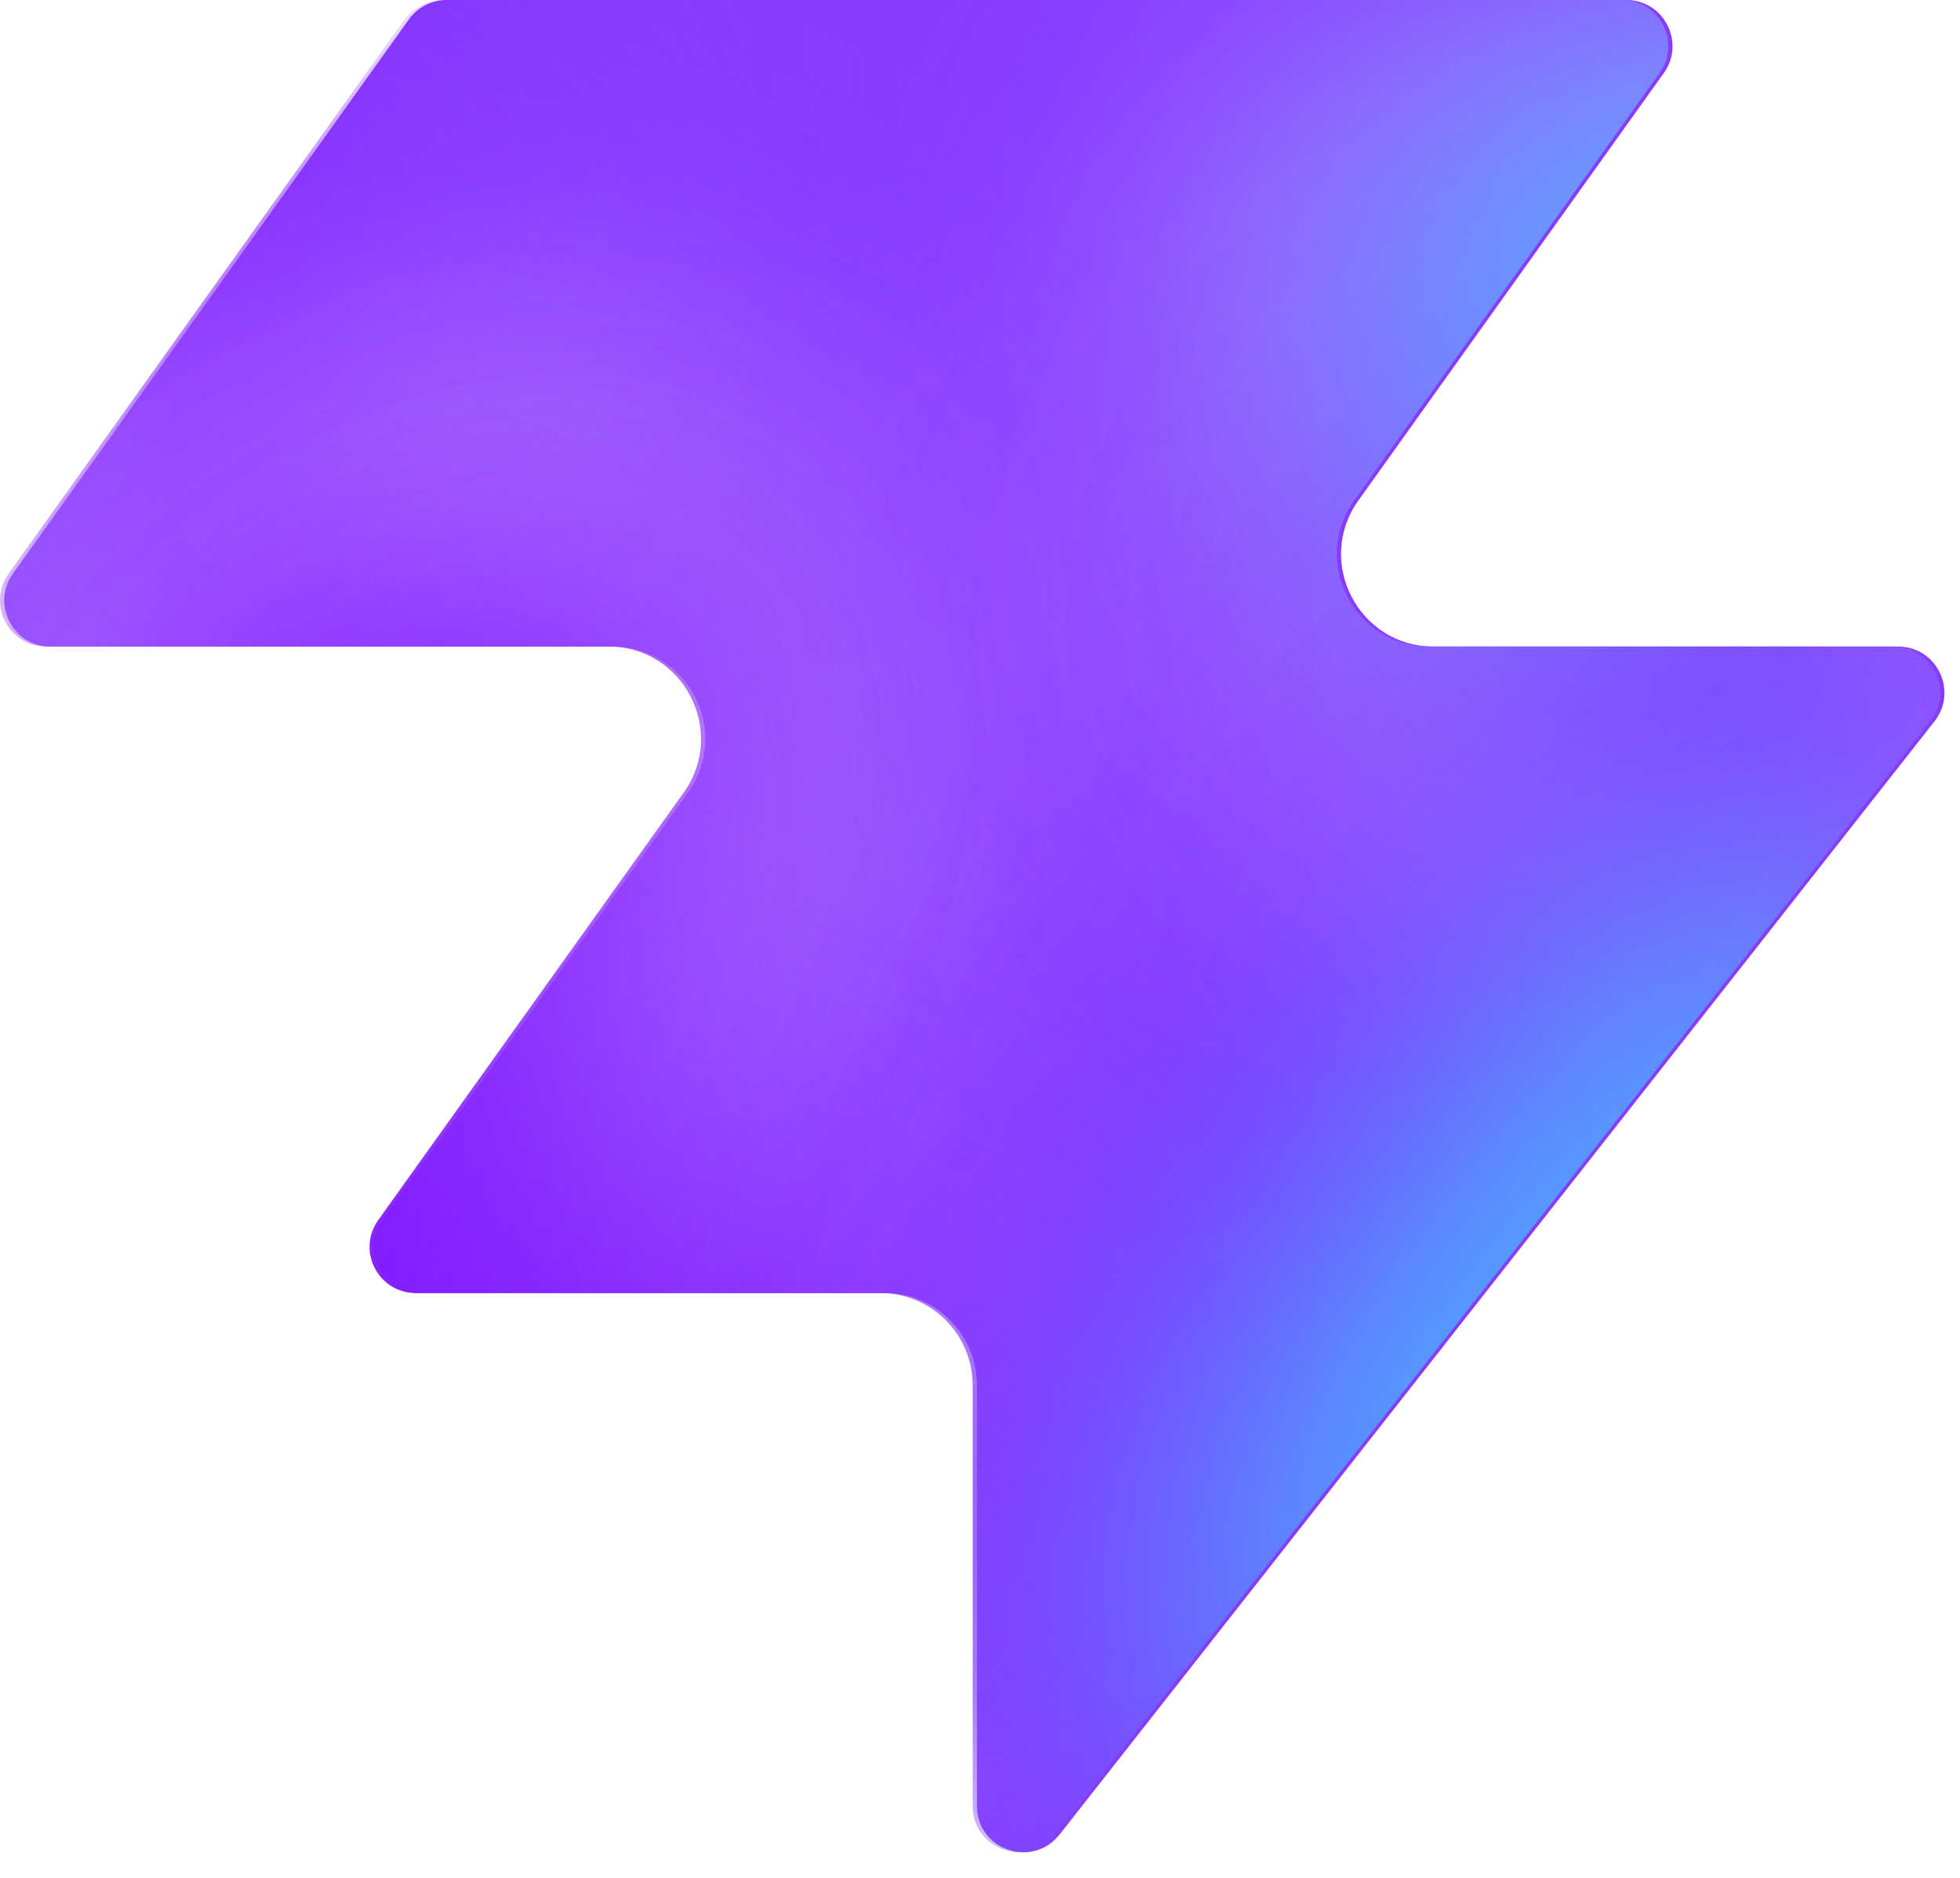
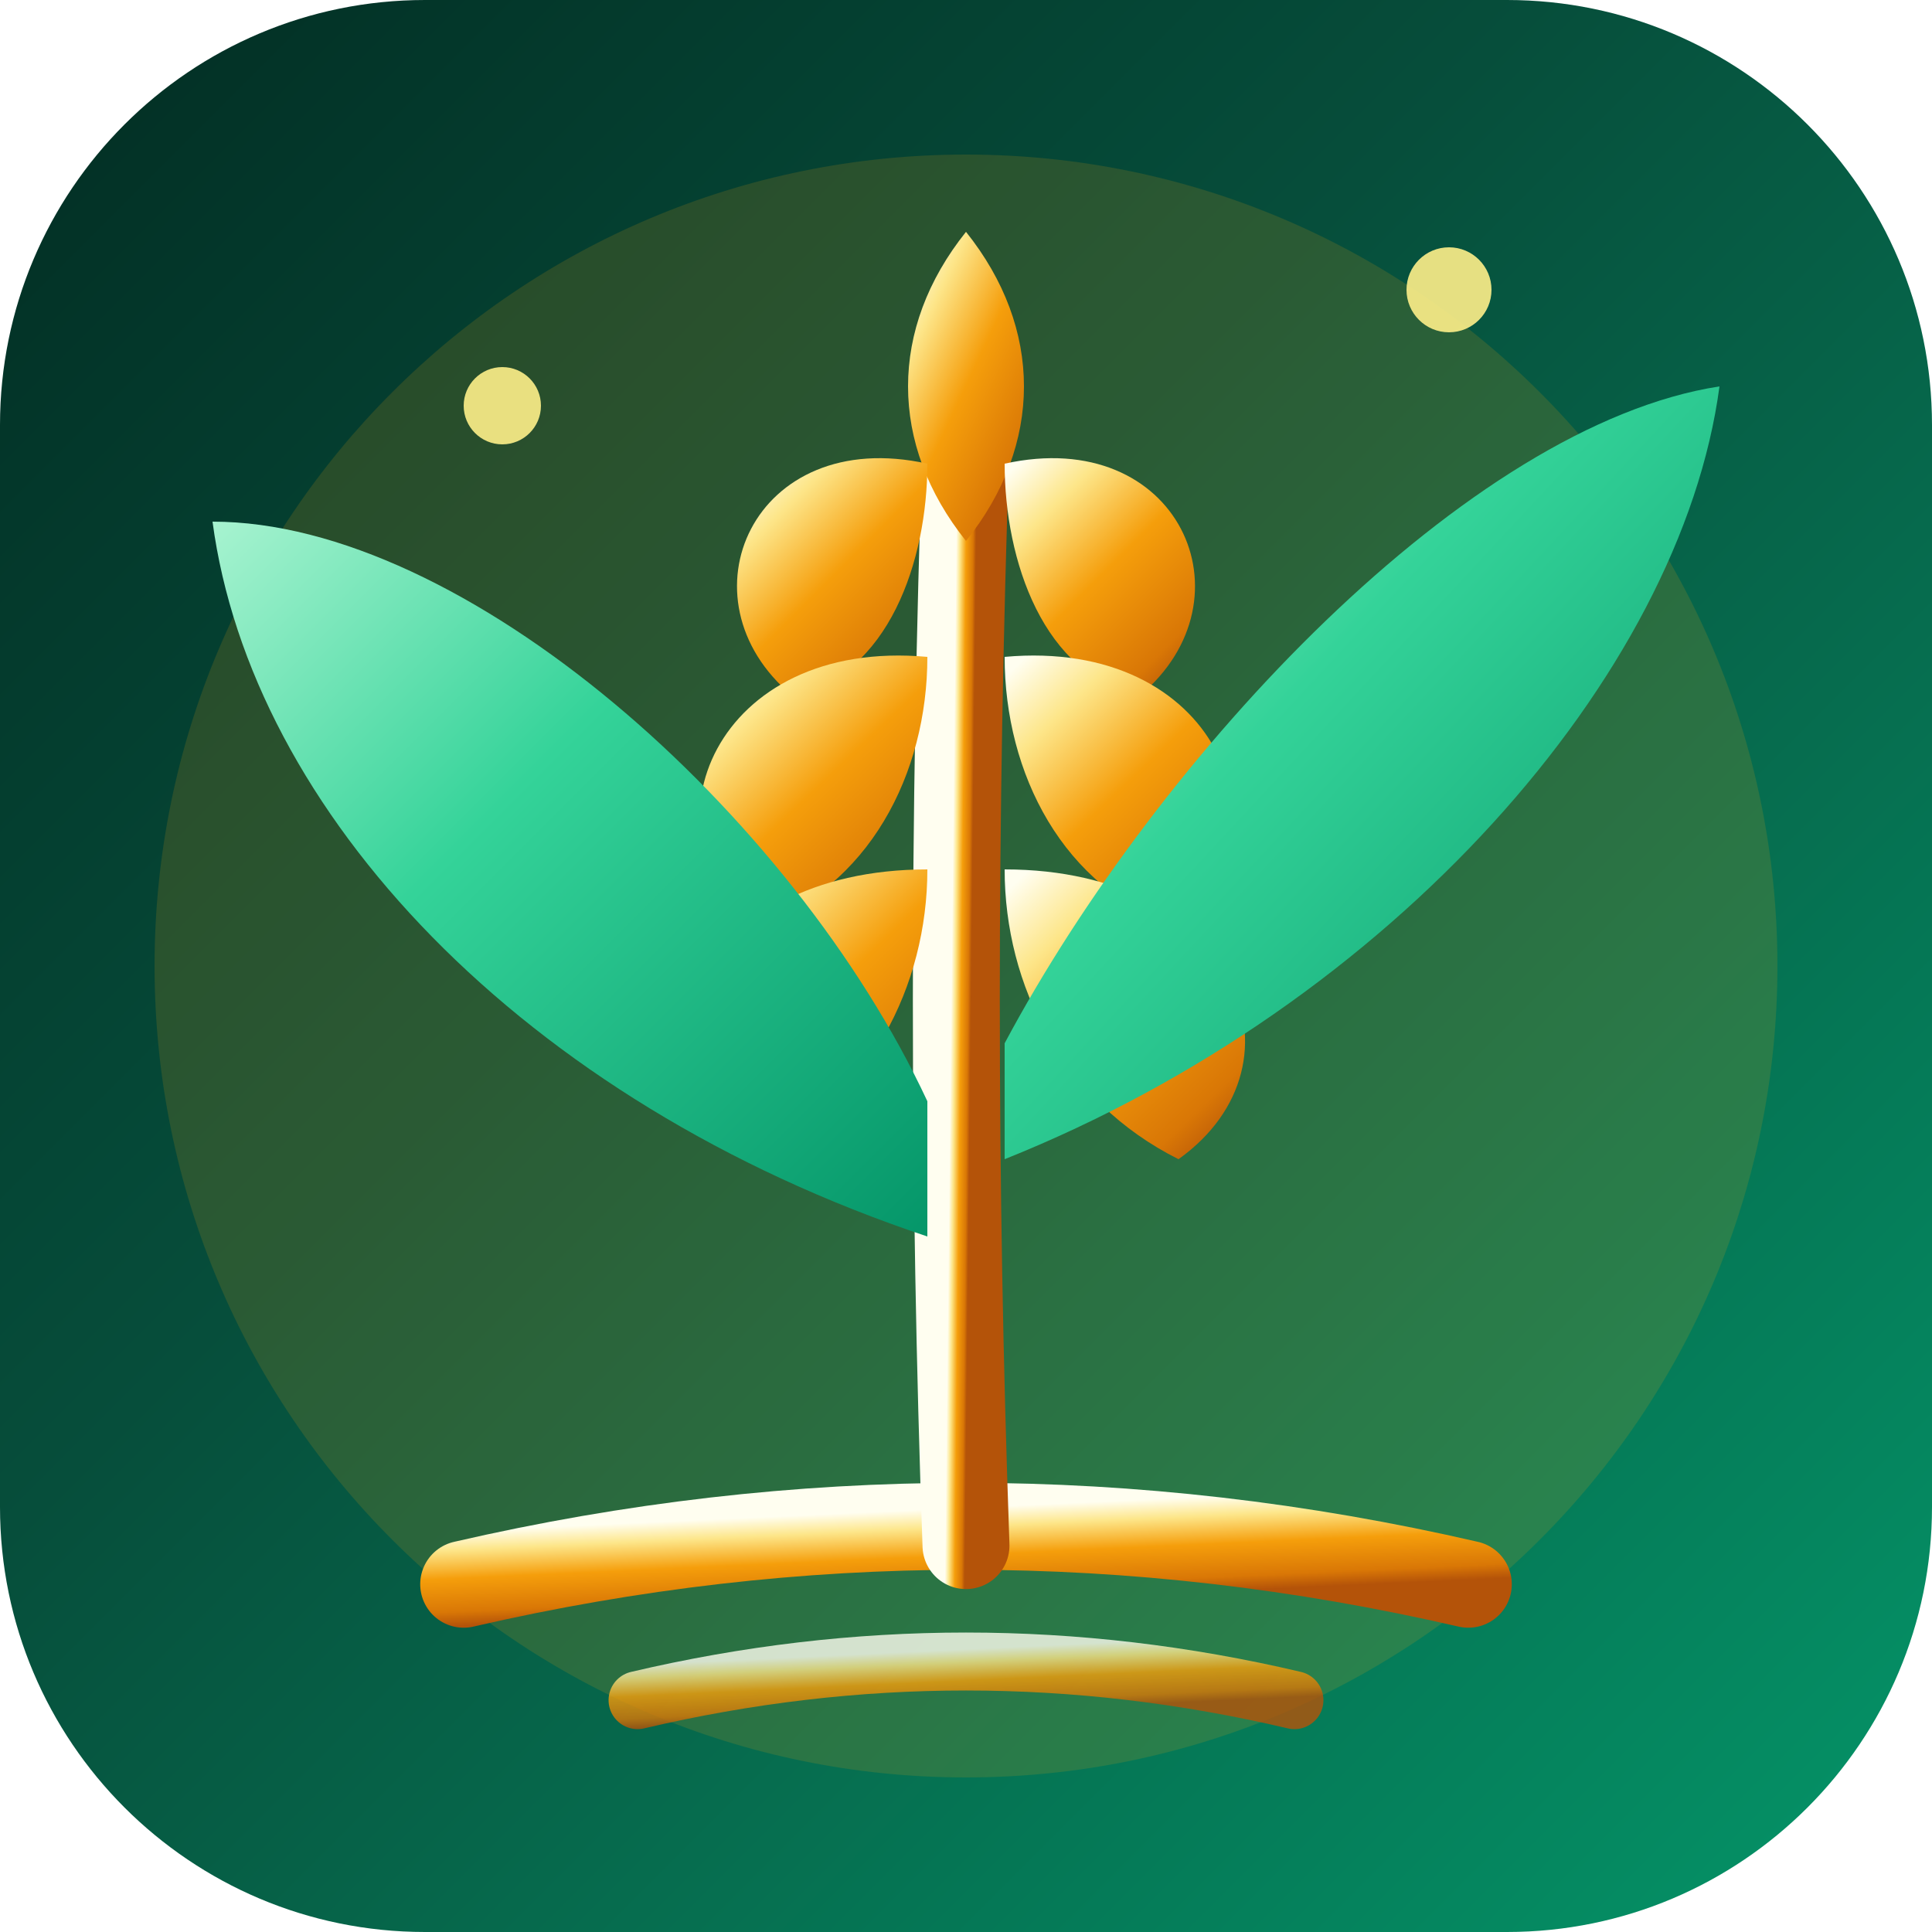
- <svg xmlns="http://www.w3.org/2000/svg" width="48" height="46" fill="none" viewBox="0 0 48 46">
-   <path fill="#863bff" d="M25.946 44.938c-.664.845-2.021.375-2.021-.698V33.937a2.26 2.26 0 0 0-2.262-2.262H10.287c-.92 0-1.456-1.04-.92-1.788l7.48-10.471c1.07-1.497 0-3.578-1.842-3.578H1.237c-.92 0-1.456-1.04-.92-1.788L10.013.474c.214-.297.556-.474.92-.474h28.894c.92 0 1.456 1.04.92 1.788l-7.48 10.471c-1.07 1.498 0 3.579 1.842 3.579h11.377c.943 0 1.473 1.088.89 1.83L25.947 44.94z" style="fill:#863bff;fill:color(display-p3 .525 .23 1);fill-opacity:1" />
-   <mask id="a" width="48" height="46" x="0" y="0" maskUnits="userSpaceOnUse" style="mask-type:alpha">
-     <path fill="#000" d="M25.842 44.938c-.664.844-2.021.375-2.021-.698V33.937a2.26 2.26 0 0 0-2.262-2.262H10.183c-.92 0-1.456-1.04-.92-1.788l7.48-10.471c1.07-1.498 0-3.579-1.842-3.579H1.133c-.92 0-1.456-1.04-.92-1.787L9.91.473c.214-.297.556-.474.92-.474h28.894c.92 0 1.456 1.04.92 1.788l-7.48 10.471c-1.07 1.498 0 3.578 1.842 3.578h11.377c.943 0 1.473 1.088.89 1.832L25.843 44.94z" style="fill:#000;fill-opacity:1" />
-   </mask>
-   <g mask="url(#a)">
-     <g filter="url(#b)">
-       <ellipse cx="5.508" cy="14.704" fill="#ede6ff" rx="5.508" ry="14.704" style="fill:#ede6ff;fill:color(display-p3 .927 .903 1);fill-opacity:1" transform="matrix(.00324 1 1 -.00324 -4.47 31.516)" />
-     </g>
-     <g filter="url(#c)">
-       <ellipse cx="10.399" cy="29.851" fill="#ede6ff" rx="10.399" ry="29.851" style="fill:#ede6ff;fill:color(display-p3 .927 .903 1);fill-opacity:1" transform="matrix(.00324 1 1 -.00324 -39.328 7.883)" />
-     </g>
-     <g filter="url(#d)">
-       <ellipse cx="5.508" cy="30.487" fill="#7e14ff" rx="5.508" ry="30.487" style="fill:#7e14ff;fill:color(display-p3 .492 .077 1);fill-opacity:1" transform="rotate(89.814 -25.913 -14.639)scale(1 -1)" />
-     </g>
-     <g filter="url(#e)">
-       <ellipse cx="5.508" cy="30.599" fill="#7e14ff" rx="5.508" ry="30.599" style="fill:#7e14ff;fill:color(display-p3 .492 .077 1);fill-opacity:1" transform="rotate(89.814 -32.644 -3.334)scale(1 -1)" />
-     </g>
-     <g filter="url(#f)">
-       <ellipse cx="5.508" cy="30.599" fill="#7e14ff" rx="5.508" ry="30.599" style="fill:#7e14ff;fill:color(display-p3 .492 .077 1);fill-opacity:1" transform="matrix(.00324 1 1 -.00324 -34.34 30.47)" />
-     </g>
-     <g filter="url(#g)">
-       <ellipse cx="14.072" cy="22.078" fill="#ede6ff" rx="14.072" ry="22.078" style="fill:#ede6ff;fill:color(display-p3 .927 .903 1);fill-opacity:1" transform="rotate(93.35 24.506 48.493)scale(-1 1)" />
-     </g>
-     <g filter="url(#h)">
-       <ellipse cx="3.47" cy="21.501" fill="#7e14ff" rx="3.47" ry="21.501" style="fill:#7e14ff;fill:color(display-p3 .492 .077 1);fill-opacity:1" transform="rotate(89.009 28.708 47.59)scale(-1 1)" />
-     </g>
-     <g filter="url(#i)">
-       <ellipse cx="3.47" cy="21.501" fill="#7e14ff" rx="3.47" ry="21.501" style="fill:#7e14ff;fill:color(display-p3 .492 .077 1);fill-opacity:1" transform="rotate(89.009 28.708 47.59)scale(-1 1)" />
-     </g>
-     <g filter="url(#j)">
-       <ellipse cx=".387" cy="8.972" fill="#7e14ff" rx="4.407" ry="29.108" style="fill:#7e14ff;fill:color(display-p3 .492 .077 1);fill-opacity:1" transform="rotate(39.51 .387 8.972)" />
-     </g>
-     <g filter="url(#k)">
-       <ellipse cx="47.523" cy="-6.092" fill="#7e14ff" rx="4.407" ry="29.108" style="fill:#7e14ff;fill:color(display-p3 .492 .077 1);fill-opacity:1" transform="rotate(37.892 47.523 -6.092)" />
-     </g>
-     <g filter="url(#l)">
-       <ellipse cx="41.412" cy="6.333" fill="#47bfff" rx="5.971" ry="9.665" style="fill:#47bfff;fill:color(display-p3 .28 .748 1);fill-opacity:1" transform="rotate(37.892 41.412 6.333)" />
-     </g>
-     <g filter="url(#m)">
-       <ellipse cx="-1.879" cy="38.332" fill="#7e14ff" rx="4.407" ry="29.108" style="fill:#7e14ff;fill:color(display-p3 .492 .077 1);fill-opacity:1" transform="rotate(37.892 -1.88 38.332)" />
-     </g>
-     <g filter="url(#n)">
-       <ellipse cx="-1.879" cy="38.332" fill="#7e14ff" rx="4.407" ry="29.108" style="fill:#7e14ff;fill:color(display-p3 .492 .077 1);fill-opacity:1" transform="rotate(37.892 -1.88 38.332)" />
-     </g>
-     <g filter="url(#o)">
-       <ellipse cx="35.651" cy="29.907" fill="#7e14ff" rx="4.407" ry="29.108" style="fill:#7e14ff;fill:color(display-p3 .492 .077 1);fill-opacity:1" transform="rotate(37.892 35.651 29.907)" />
-     </g>
-     <g filter="url(#p)">
-       <ellipse cx="38.418" cy="32.4" fill="#47bfff" rx="5.971" ry="15.297" style="fill:#47bfff;fill:color(display-p3 .28 .748 1);fill-opacity:1" transform="rotate(37.892 38.418 32.4)" />
-     </g>
-   </g>
+ <svg xmlns="http://www.w3.org/2000/svg" viewBox="0 0 100 100" fill="none">
  <defs>
-     <filter id="b" width="60.045" height="41.654" x="-19.77" y="16.149" color-interpolation-filters="sRGB" filterUnits="userSpaceOnUse">
-       <feFlood flood-opacity="0" result="BackgroundImageFix" />
-       <feBlend in="SourceGraphic" in2="BackgroundImageFix" result="shape" />
-       <feGaussianBlur result="effect1_foregroundBlur_2002_17158" stdDeviation="7.659" />
-     </filter>
-     <filter id="c" width="90.34" height="51.437" x="-54.613" y="-7.533" color-interpolation-filters="sRGB" filterUnits="userSpaceOnUse">
-       <feFlood flood-opacity="0" result="BackgroundImageFix" />
-       <feBlend in="SourceGraphic" in2="BackgroundImageFix" result="shape" />
-       <feGaussianBlur result="effect1_foregroundBlur_2002_17158" stdDeviation="7.659" />
-     </filter>
-     <filter id="d" width="79.355" height="29.4" x="-49.64" y="2.03" color-interpolation-filters="sRGB" filterUnits="userSpaceOnUse">
-       <feFlood flood-opacity="0" result="BackgroundImageFix" />
-       <feBlend in="SourceGraphic" in2="BackgroundImageFix" result="shape" />
-       <feGaussianBlur result="effect1_foregroundBlur_2002_17158" stdDeviation="4.596" />
-     </filter>
-     <filter id="e" width="79.579" height="29.4" x="-45.045" y="20.029" color-interpolation-filters="sRGB" filterUnits="userSpaceOnUse">
-       <feFlood flood-opacity="0" result="BackgroundImageFix" />
-       <feBlend in="SourceGraphic" in2="BackgroundImageFix" result="shape" />
-       <feGaussianBlur result="effect1_foregroundBlur_2002_17158" stdDeviation="4.596" />
-     </filter>
-     <filter id="f" width="79.579" height="29.4" x="-43.513" y="21.178" color-interpolation-filters="sRGB" filterUnits="userSpaceOnUse">
-       <feFlood flood-opacity="0" result="BackgroundImageFix" />
-       <feBlend in="SourceGraphic" in2="BackgroundImageFix" result="shape" />
-       <feGaussianBlur result="effect1_foregroundBlur_2002_17158" stdDeviation="4.596" />
-     </filter>
-     <filter id="g" width="74.749" height="58.852" x="15.756" y="-17.901" color-interpolation-filters="sRGB" filterUnits="userSpaceOnUse">
-       <feFlood flood-opacity="0" result="BackgroundImageFix" />
-       <feBlend in="SourceGraphic" in2="BackgroundImageFix" result="shape" />
-       <feGaussianBlur result="effect1_foregroundBlur_2002_17158" stdDeviation="7.659" />
-     </filter>
-     <filter id="h" width="61.377" height="25.362" x="23.548" y="2.284" color-interpolation-filters="sRGB" filterUnits="userSpaceOnUse">
-       <feFlood flood-opacity="0" result="BackgroundImageFix" />
-       <feBlend in="SourceGraphic" in2="BackgroundImageFix" result="shape" />
-       <feGaussianBlur result="effect1_foregroundBlur_2002_17158" stdDeviation="4.596" />
-     </filter>
-     <filter id="i" width="61.377" height="25.362" x="23.548" y="2.284" color-interpolation-filters="sRGB" filterUnits="userSpaceOnUse">
-       <feFlood flood-opacity="0" result="BackgroundImageFix" />
-       <feBlend in="SourceGraphic" in2="BackgroundImageFix" result="shape" />
-       <feGaussianBlur result="effect1_foregroundBlur_2002_17158" stdDeviation="4.596" />
-     </filter>
-     <filter id="j" width="56.045" height="63.649" x="-27.636" y="-22.853" color-interpolation-filters="sRGB" filterUnits="userSpaceOnUse">
-       <feFlood flood-opacity="0" result="BackgroundImageFix" />
-       <feBlend in="SourceGraphic" in2="BackgroundImageFix" result="shape" />
-       <feGaussianBlur result="effect1_foregroundBlur_2002_17158" stdDeviation="4.596" />
-     </filter>
-     <filter id="k" width="54.814" height="64.646" x="20.116" y="-38.415" color-interpolation-filters="sRGB" filterUnits="userSpaceOnUse">
-       <feFlood flood-opacity="0" result="BackgroundImageFix" />
-       <feBlend in="SourceGraphic" in2="BackgroundImageFix" result="shape" />
-       <feGaussianBlur result="effect1_foregroundBlur_2002_17158" stdDeviation="4.596" />
-     </filter>
-     <filter id="l" width="33.541" height="35.313" x="24.641" y="-11.323" color-interpolation-filters="sRGB" filterUnits="userSpaceOnUse">
-       <feFlood flood-opacity="0" result="BackgroundImageFix" />
-       <feBlend in="SourceGraphic" in2="BackgroundImageFix" result="shape" />
-       <feGaussianBlur result="effect1_foregroundBlur_2002_17158" stdDeviation="4.596" />
-     </filter>
-     <filter id="m" width="54.814" height="64.646" x="-29.286" y="6.009" color-interpolation-filters="sRGB" filterUnits="userSpaceOnUse">
-       <feFlood flood-opacity="0" result="BackgroundImageFix" />
-       <feBlend in="SourceGraphic" in2="BackgroundImageFix" result="shape" />
-       <feGaussianBlur result="effect1_foregroundBlur_2002_17158" stdDeviation="4.596" />
-     </filter>
-     <filter id="n" width="54.814" height="64.646" x="-29.286" y="6.009" color-interpolation-filters="sRGB" filterUnits="userSpaceOnUse">
-       <feFlood flood-opacity="0" result="BackgroundImageFix" />
-       <feBlend in="SourceGraphic" in2="BackgroundImageFix" result="shape" />
-       <feGaussianBlur result="effect1_foregroundBlur_2002_17158" stdDeviation="4.596" />
-     </filter>
-     <filter id="o" width="54.814" height="64.646" x="8.244" y="-2.416" color-interpolation-filters="sRGB" filterUnits="userSpaceOnUse">
-       <feFlood flood-opacity="0" result="BackgroundImageFix" />
-       <feBlend in="SourceGraphic" in2="BackgroundImageFix" result="shape" />
-       <feGaussianBlur result="effect1_foregroundBlur_2002_17158" stdDeviation="4.596" />
-     </filter>
-     <filter id="p" width="39.409" height="43.623" x="18.713" y="10.588" color-interpolation-filters="sRGB" filterUnits="userSpaceOnUse">
-       <feFlood flood-opacity="0" result="BackgroundImageFix" />
-       <feBlend in="SourceGraphic" in2="BackgroundImageFix" result="shape" />
-       <feGaussianBlur result="effect1_foregroundBlur_2002_17158" stdDeviation="4.596" />
-     </filter>
+     <linearGradient id="bgGrad" x1="0%" y1="0%" x2="100%" y2="100%">
+       <stop offset="0%" stop-color="#022c22" />
+       <stop offset="40%" stop-color="#064e3b" />
+       <stop offset="100%" stop-color="#059669" />
+     </linearGradient>
+     <linearGradient id="goldGrad" x1="10%" y1="0%" x2="90%" y2="100%">
+       <stop offset="0%" stop-color="#fffef0" />
+       <stop offset="20%" stop-color="#fde68a" />
+       <stop offset="50%" stop-color="#f59e0b" />
+       <stop offset="85%" stop-color="#d97706" />
+       <stop offset="100%" stop-color="#b45309" />
+     </linearGradient>
+     <linearGradient id="emeraldGrad" x1="0%" y1="0%" x2="100%" y2="100%">
+       <stop offset="0%" stop-color="#a7f3d0" />
+       <stop offset="40%" stop-color="#34d399" />
+       <stop offset="100%" stop-color="#059669" />
+     </linearGradient>
  </defs>
+   <rect width="100" height="100" rx="22" fill="url(#bgGrad)" />
+   <circle cx="50" cy="50" r="42" fill="#f59e0b" opacity="0.15" />
+   <path d="M 24 82 Q 50 76 76 82" stroke="url(#goldGrad)" stroke-width="4.5" stroke-linecap="round" />
+   <path d="M 33 88 Q 50 84 67 88" stroke="url(#goldGrad)" stroke-width="3" stroke-linecap="round" opacity="0.8" />
+   <path d="M 50 80 Q 49 52 50 23" stroke="url(#goldGrad)" stroke-width="4.5" stroke-linecap="round" />
+   <path d="M 50 12 C 46 17, 46 23, 50 28 C 54 23, 54 17, 50 12 Z" fill="url(#goldGrad)" />
+   <path d="M 48 24 C 39 22, 35 31, 41 36 C 46 35, 48 29, 48 24 Z" fill="url(#goldGrad)" />
+   <path d="M 48 34 C 37 33, 33 43, 39 48 C 45 46, 48 40, 48 34 Z" fill="url(#goldGrad)" />
+   <path d="M 48 45 C 36 45, 32 55, 39 60 C 45 57, 48 51, 48 45 Z" fill="url(#goldGrad)" />
+   <path d="M 52 24 C 61 22, 65 31, 59 36 C 54 35, 52 29, 52 24 Z" fill="url(#goldGrad)" />
+   <path d="M 52 34 C 63 33, 67 43, 61 48 C 55 46, 52 40, 52 34 Z" fill="url(#goldGrad)" />
+   <path d="M 52 45 C 64 45, 68 55, 61 60 C 55 57, 52 51, 52 45 Z" fill="url(#goldGrad)" />
+   <path d="M 48 64 C 27 57, 13 42, 11 27 C 24 27, 41 42, 48 57 Z" fill="url(#emeraldGrad)" />
+   <path d="M 52 60 C 72 52, 87 35, 89 20 C 76 22, 60 39, 52 54 Z" fill="url(#emeraldGrad)" />
+   <circle cx="26" cy="21" r="2" fill="#fef08a" opacity="0.9" />
+   <circle cx="75" cy="15" r="2.2" fill="#fef08a" opacity="0.9" />
</svg>
